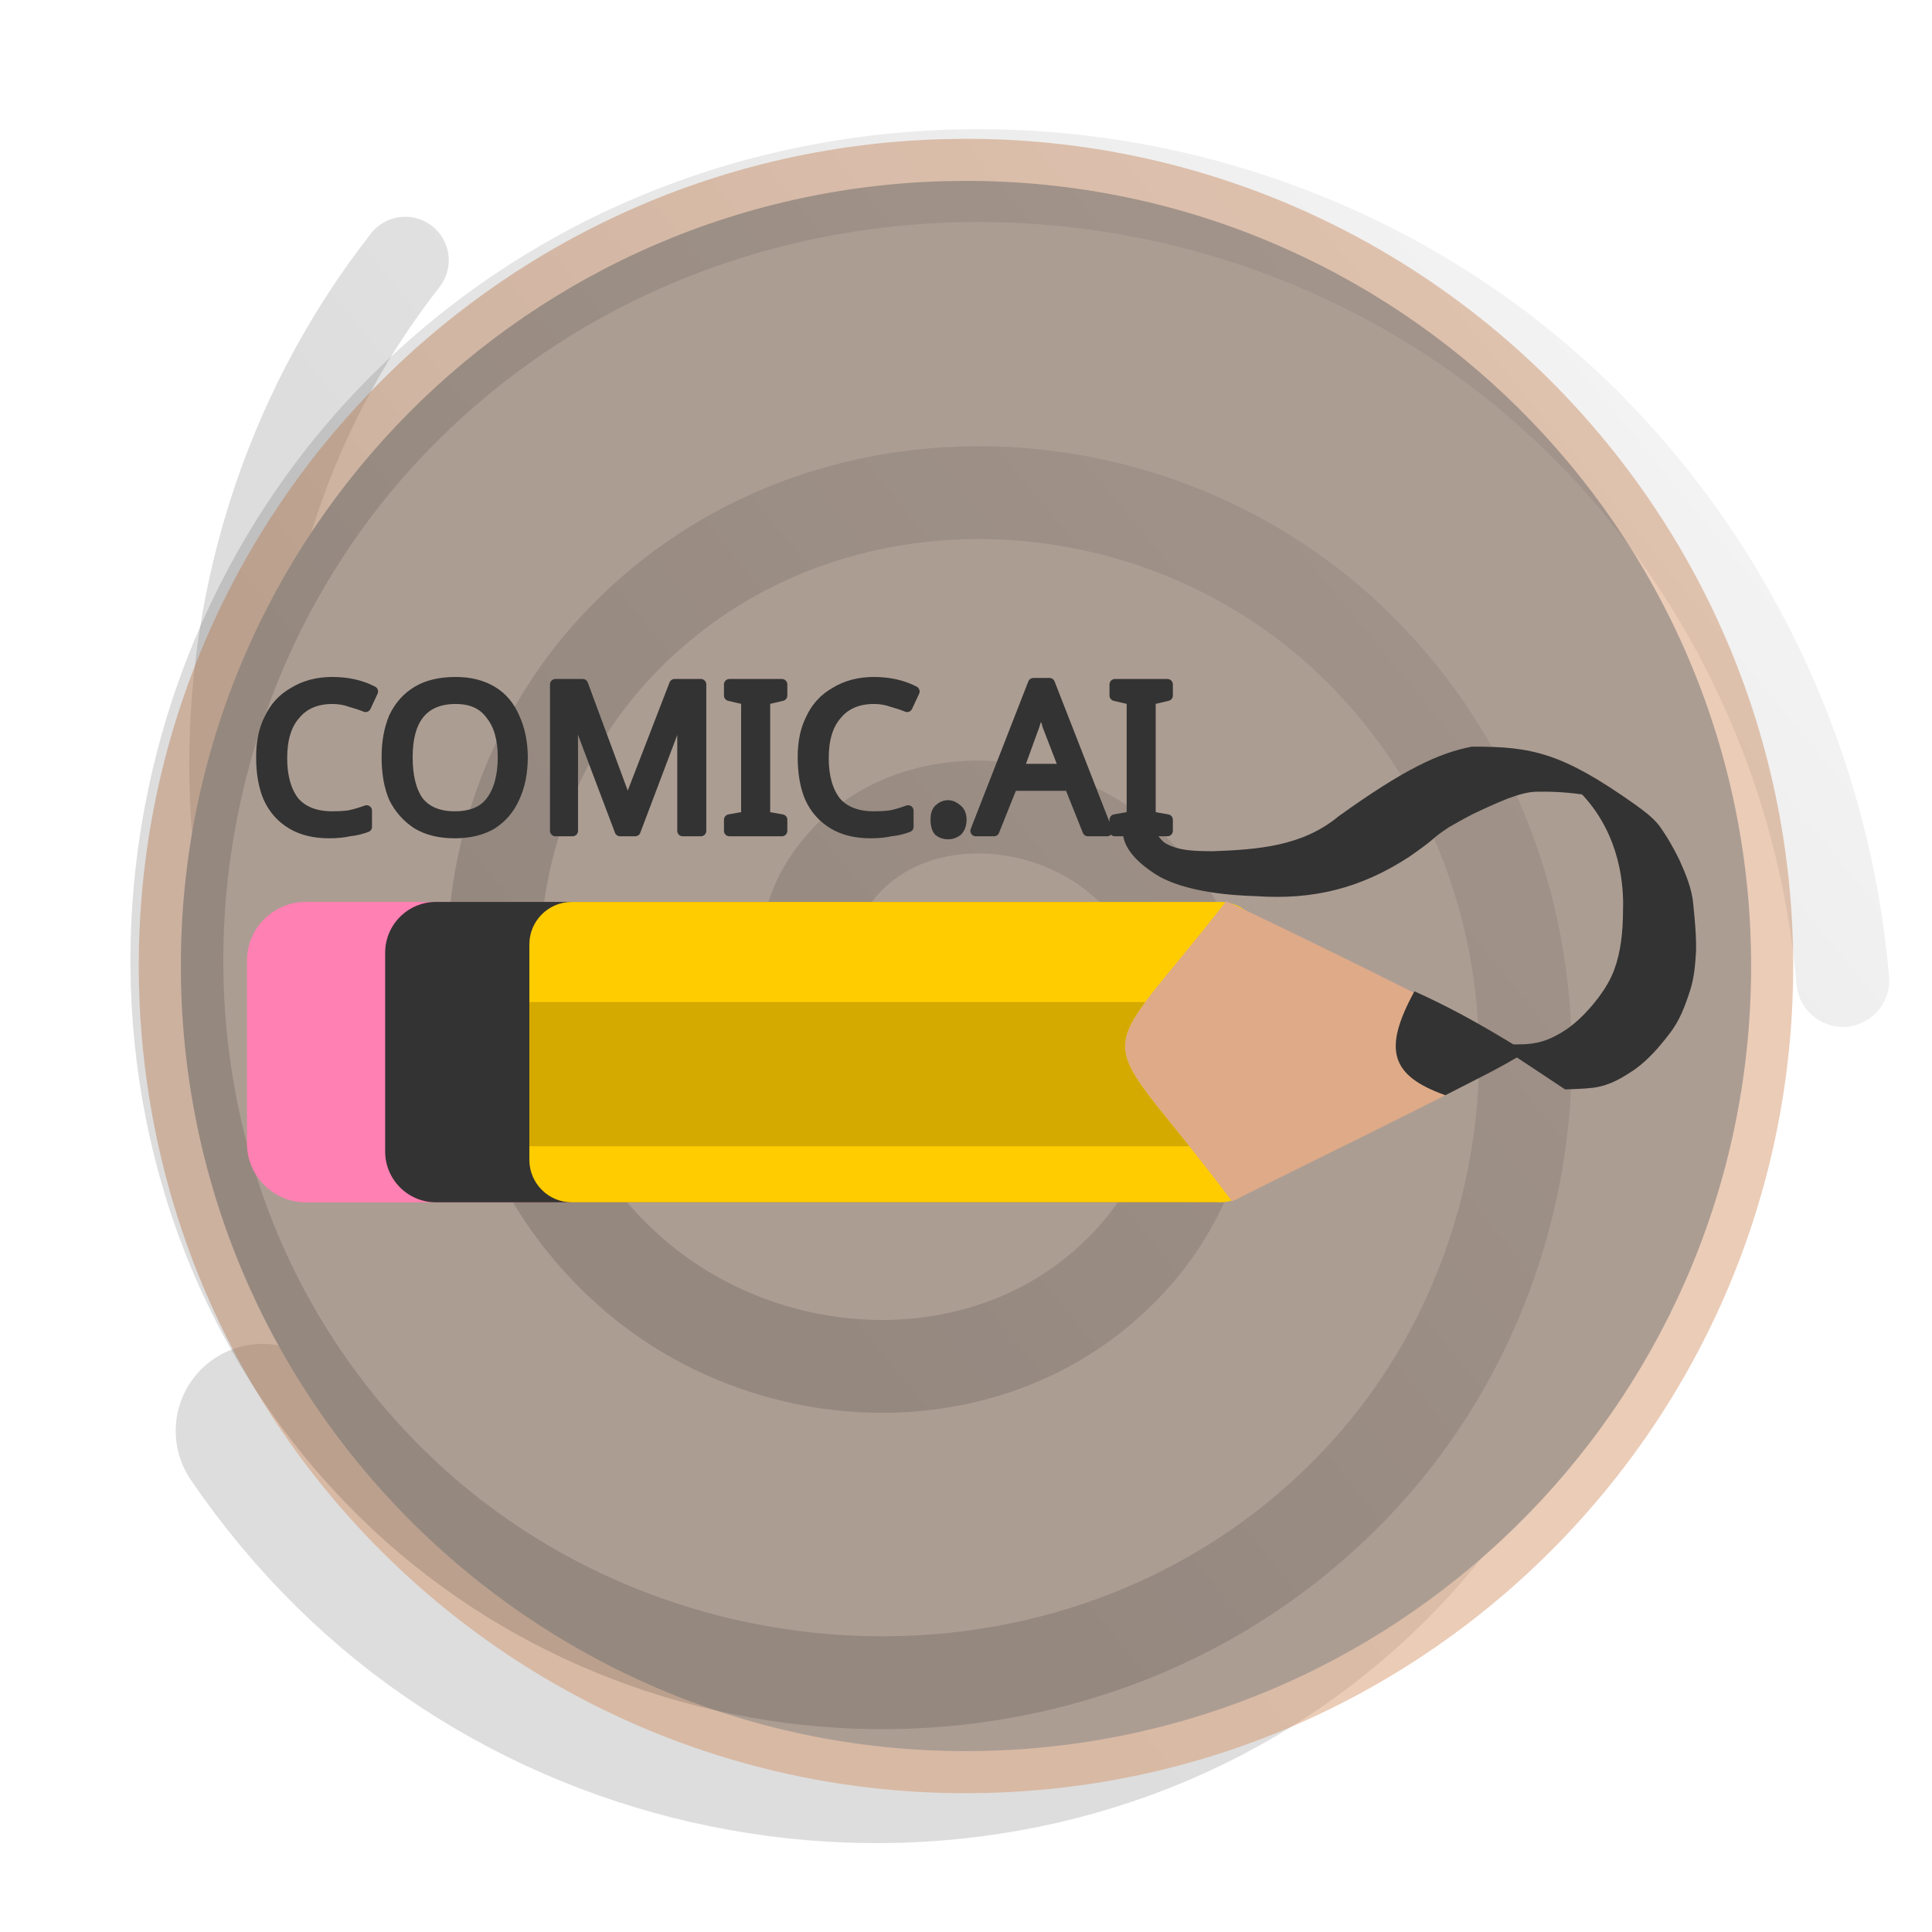
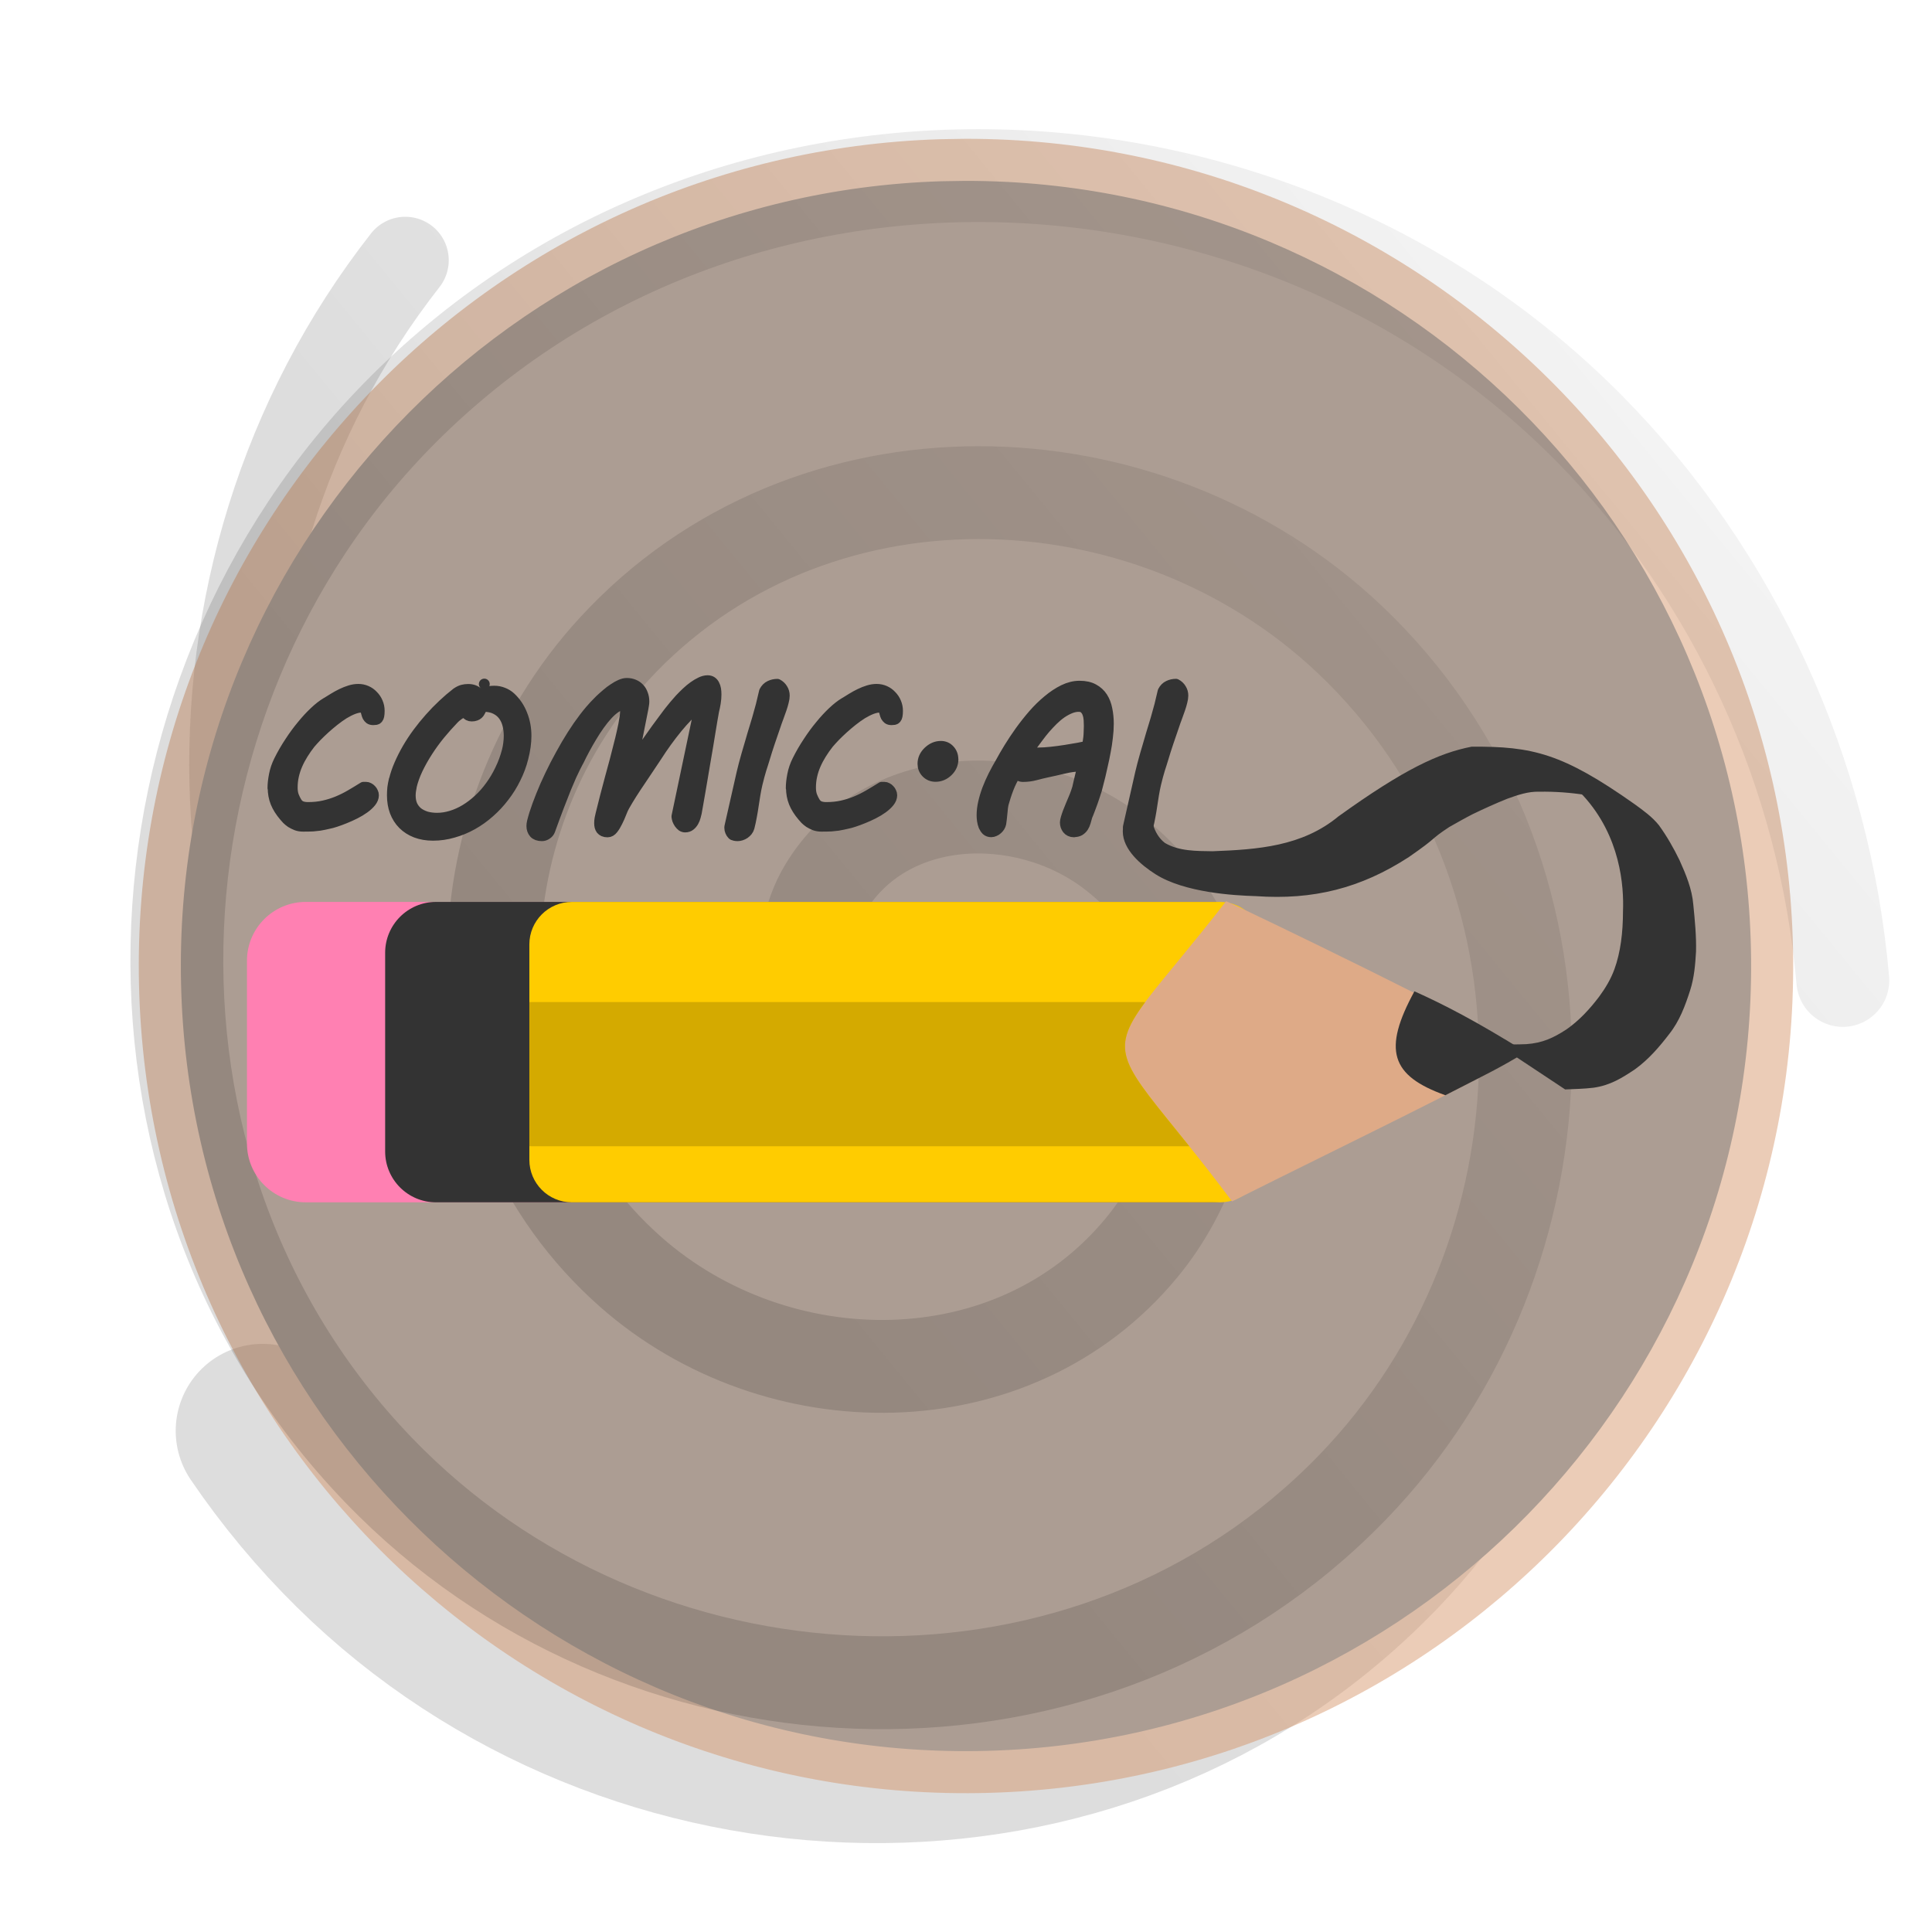
<svg xmlns="http://www.w3.org/2000/svg" xmlns:xlink="http://www.w3.org/1999/xlink" width="88.849mm" height="88.849mm" viewBox="0 0 88.849 88.849" version="1.1" id="svg1">
  <defs id="defs1">
    <linearGradient id="linearGradient9">
      <stop style="stop-color:#000000;stop-opacity:1;" offset="0" id="stop9" />
      <stop style="stop-color:#000000;stop-opacity:0;" offset="1" id="stop10" />
    </linearGradient>
    <linearGradient xlink:href="#linearGradient9" id="linearGradient10" x1="21.332" y1="41.229" x2="99.501" y2="-22.808" gradientUnits="userSpaceOnUse" />
    <linearGradient xlink:href="#linearGradient9" id="linearGradient11" gradientUnits="userSpaceOnUse" x1="21.332" y1="41.229" x2="99.501" y2="-22.808" />
    <linearGradient xlink:href="#linearGradient9" id="linearGradient13" gradientUnits="userSpaceOnUse" x1="21.332" y1="41.229" x2="99.501" y2="-22.808" />
  </defs>
  <g id="layer1" transform="translate(-52.10693,-90.97733)">
    <path style="display:none;opacity:0.446;fill:#d38d5f;fill-opacity:1;stroke:#000000;stroke-width:0;stroke-linecap:round;stroke-linejoin:round" id="path12" d="M 96.499,90.977 A 44.424,44.424 0 0 1 140.954,135.032 44.424,44.424 0 0 1 97.239,179.82 44.424,44.424 0 0 1 52.119,136.447 44.424,44.424 0 0 1 95.148,90.999" />
    <path style="display:inline;opacity:0.136;mix-blend-mode:multiply;fill:none;fill-rule:evenodd;stroke:url(#linearGradient13);stroke-width:4.433;stroke-linecap:round;stroke-dasharray:none;stroke-opacity:1" id="path13" d="m 18.975,14.461 c 1.709,1.94 -1.772,3.26 -3.224,2.84 C 11.815,16.162 11.497,11.009 13.295,8.014 16.51,2.655 23.989,2.477 28.646,5.941 35.481,11.024 35.508,21.099 30.335,27.357 23.44,35.697 10.692,35.562 2.855,28.662 -7.006,19.979 -6.703,4.522 1.934,-4.882 12.395,-16.271 30.575,-15.798 41.542,-5.419 54.465,6.812 53.82,27.728 41.695,40.252 27.696,54.712 4.04,53.895 -10.04,40.022 -24.629,25.648 -25.309,1.99 -12.833,-13.931" transform="matrix(0.9022486,0,0,0.9022486,82.32289,115.5149)" />
    <path style="display:inline;opacity:0.136;mix-blend-mode:multiply;fill:none;fill-rule:evenodd;stroke:url(#linearGradient11);stroke-width:8.867;stroke-linecap:round;stroke-dasharray:none;stroke-opacity:1" id="path11" d="m 18.975,14.461 c 1.709,1.94 -1.772,3.26 -3.224,2.84 C 11.815,16.162 11.497,11.009 13.295,8.014 16.51,2.655 23.989,2.477 28.646,5.941 35.481,11.024 35.508,21.099 30.335,27.357 23.44,35.697 10.692,35.562 2.855,28.662 -7.006,19.979 -6.703,4.522 1.934,-4.882 12.395,-16.272 30.575,-15.798 41.542,-5.419 54.465,6.812 53.82,27.728 41.695,40.252 27.696,54.712 4.04,53.895 -10.04,40.022 -11.847,38.242 -13.477,36.283 -14.903,34.185" transform="matrix(0.9022486,0,0,0.9022486,77.63342,125.9359)" />
    <path style="opacity:0.446;fill:#d38d5f;fill-opacity:1;stroke:#000000;stroke-width:0;stroke-linecap:round;stroke-linejoin:round" id="path10" d="M 96.504,97.36 A 38.041,38.041 0 0 1 134.571,135.085 38.041,38.041 0 0 1 97.137,173.438 38.041,38.041 0 0 1 58.5,136.297 38.041,38.041 0 0 1 95.346,97.379" />
    <path style="fill:#ac9d93;fill-opacity:1;stroke:#000000;stroke-width:0;stroke-linecap:round;stroke-linejoin:round" id="path1" d="M 96.505,99.295 A 36.107,36.107 0 0 1 132.637,135.101 36.107,36.107 0 0 1 97.107,171.504 36.107,36.107 0 0 1 60.434,136.252 36.107,36.107 0 0 1 95.407,99.312" />
    <path style="display:inline;opacity:0.136;mix-blend-mode:multiply;fill:none;fill-rule:evenodd;stroke:url(#linearGradient10);stroke-width:5;stroke-linecap:round;stroke-dasharray:none;stroke-opacity:1" id="path8" d="m 18.975,14.461 c 1.709,1.94 -1.772,3.26 -3.224,2.84 C 11.815,16.162 11.497,11.009 13.295,8.014 16.51,2.655 23.989,2.477 28.646,5.941 35.481,11.024 35.508,21.099 30.335,27.357 23.44,35.697 10.692,35.562 2.855,28.662 -7.006,19.978 -6.703,4.522 1.934,-4.882 12.395,-16.271 30.575,-15.798 41.542,-5.419 54.465,6.812 53.82,27.728 41.695,40.252 27.696,54.712 4.04,53.895 -10.04,40.022 -26.039,24.258 -25.049,-2.143 -9.426,-17.777 8.101,-35.317 37.25,-34.153 54.437,-16.779 62.299,-8.832 67.14,1.825 68.103,12.951" transform="matrix(0.8541095,0,0,0.8541095,78.68746,125.0039)" />
  </g>
  <g id="g1" transform="translate(5.738128,5.738129)">
    <rect style="fill:#ff80b2;fill-opacity:1;stroke:#000000;stroke-width:0;stroke-linecap:round;stroke-linejoin:round" id="rect2" width="46.7" height="13.816" x="63.464" y="132.454" rx="2.708" transform="translate(-57.84506,-96.71546)" />
    <rect style="fill:#333333;fill-opacity:1;stroke:#000000;stroke-width:0;stroke-linecap:round;stroke-linejoin:round" id="rect1" width="40.344" height="13.816" x="11.974" y="35.739" rx="2.34" />
    <rect style="fill:#ffcc00;fill-opacity:1;stroke:#000000;stroke-width:0;stroke-linecap:round;stroke-linejoin:round;stroke-dasharray:none" id="rect8" width="33.712" height="13.816" x="18.606" y="35.739" rx="1.955" />
    <path id="path4" style="fill:#deaa87;stroke:#000000;stroke-width:0;stroke-linecap:round;stroke-linejoin:round" d="m 64.431,42.647 c -2.544,1.5 -8.14,4.177 -13.509,6.865 -6.428,-8.589 -6.623,-5.631 -0.272,-13.806 1.363,0.615 11.444,5.487 13.781,6.941 z" />
    <path id="path5" style="fill:#333333;stroke:#000000;stroke-width:0;stroke-linecap:round;stroke-linejoin:round" d="m 64.431,42.647 c -1.255,0.763 -1.876,1.045 -3.699,1.983 -2.513,-0.898 -2.893,-2.084 -1.423,-4.78 1.363,0.615 2.785,1.342 5.123,2.796 z" />
-     <text xml:space="preserve" style="font-style:normal;font-variant:normal;font-weight:normal;font-stretch:normal;font-size:3.175px;font-family:'MV Boli';-inkscape-font-specification:'MV Boli, Normal';font-variant-ligatures:normal;font-variant-caps:normal;font-variant-numeric:normal;font-variant-east-asian:normal;text-align:start;writing-mode:lr-tb;direction:ltr;text-anchor:start;white-space:pre;inline-size:24.757;display:inline;fill:#333333;fill-opacity:1;stroke:#333333;stroke-width:0.168;stroke-linecap:round;stroke-linejoin:round;stroke-dasharray:none" x="19.159" y="20.08" id="text5" transform="matrix(2.972393,0,0,2.972393,-51.21877,-27.22052)">
-       <tspan x="19.159" y="20.08" id="tspan1">COMIC.AI</tspan>
-     </text>
+     <path d="m 19.524,19.42 q 0,-0.09 0.022,-0.203 0.022,-0.115 0.076,-0.222 0.074,-0.149 0.166,-0.287 0.091,-0.14 0.188,-0.256 0.096,-0.118 0.192,-0.208 0.096,-0.091 0.183,-0.143 l -0.002,0.002 q 0.054,-0.034 0.115,-0.071 0.06,-0.037 0.124,-0.068 0.064,-0.031 0.129,-0.051 0.065,-0.02 0.129,-0.02 0.065,0 0.124,0.026 0.059,0.026 0.102,0.073 0.045,0.045 0.07,0.105 0.026,0.06 0.026,0.129 0,0.048 -0.006,0.076 -0.005,0.026 -0.017,0.04 -0.011,0.014 -0.029,0.017 -0.017,0.003 -0.04,0.003 -0.034,0 -0.054,-0.014 -0.019,-0.015 -0.031,-0.036 -0.011,-0.022 -0.017,-0.047 -0.006,-0.026 -0.015,-0.047 -0.008,-0.022 -0.022,-0.036 -0.012,-0.015 -0.036,-0.015 -0.062,0 -0.135,0.028 -0.071,0.028 -0.147,0.074 -0.074,0.047 -0.15,0.107 -0.074,0.059 -0.143,0.121 -0.068,0.062 -0.127,0.122 -0.057,0.06 -0.099,0.109 -0.062,0.079 -0.113,0.161 -0.051,0.081 -0.088,0.166 -0.037,0.084 -0.057,0.174 -0.02,0.088 -0.02,0.184 0,0.074 0.02,0.13 0.022,0.056 0.047,0.096 0.029,0.047 0.073,0.065 0.043,0.017 0.104,0.017 0.132,0 0.243,-0.025 0.112,-0.025 0.214,-0.067 0.102,-0.042 0.2,-0.099 0.098,-0.057 0.202,-0.122 h 0.04 q 0.02,0 0.04,0.011 0.022,0.011 0.037,0.028 0.017,0.017 0.026,0.039 0.011,0.022 0.011,0.045 0,0.051 -0.04,0.102 -0.04,0.05 -0.104,0.096 -0.062,0.045 -0.141,0.085 -0.079,0.04 -0.157,0.071 -0.076,0.031 -0.143,0.053 -0.067,0.022 -0.107,0.029 -0.034,0.008 -0.067,0.015 -0.031,0.006 -0.074,0.014 -0.043,0.006 -0.104,0.011 -0.06,0.003 -0.152,0.003 -0.056,0 -0.102,-0.017 -0.047,-0.019 -0.084,-0.042 -0.036,-0.025 -0.062,-0.051 -0.025,-0.026 -0.04,-0.045 -0.091,-0.107 -0.133,-0.211 -0.042,-0.104 -0.042,-0.228 z m 1.879,-0.129 q 0.028,-0.116 0.081,-0.237 0.053,-0.122 0.124,-0.245 0.071,-0.122 0.158,-0.24 0.088,-0.119 0.186,-0.229 0.099,-0.112 0.203,-0.209 0.105,-0.099 0.211,-0.181 0.05,-0.034 0.091,-0.045 0.042,-0.011 0.088,-0.011 0.05,0 0.088,0.015 0.039,0.014 0.078,0.053 0.012,0.014 0.026,0.025 0.014,0.011 0.026,0.011 0.003,0 0.008,-0.006 0.005,-0.008 0.009,-0.017 0.006,-0.009 0.014,-0.019 0.008,-0.011 0.019,-0.015 0.026,-0.012 0.062,-0.015 0.037,-0.005 0.074,-0.005 0.07,0 0.135,0.026 0.065,0.025 0.115,0.071 0.118,0.11 0.178,0.264 0.062,0.153 0.062,0.33 0,0.158 -0.047,0.341 -0.04,0.161 -0.116,0.313 -0.074,0.152 -0.177,0.285 -0.101,0.133 -0.226,0.243 -0.124,0.11 -0.265,0.189 -0.141,0.079 -0.295,0.122 -0.153,0.045 -0.312,0.045 -0.147,0 -0.265,-0.045 -0.116,-0.045 -0.198,-0.127 -0.081,-0.082 -0.124,-0.195 -0.042,-0.113 -0.042,-0.251 0,-0.059 0.006,-0.118 0.008,-0.06 0.023,-0.122 z m 0.262,0.104 q -0.017,0.078 -0.017,0.14 0,0.087 0.029,0.153 0.031,0.065 0.085,0.11 0.056,0.043 0.132,0.067 0.078,0.022 0.169,0.022 0.109,0 0.22,-0.034 0.113,-0.034 0.22,-0.099 0.107,-0.065 0.206,-0.157 0.099,-0.091 0.183,-0.208 0.085,-0.116 0.15,-0.253 0.067,-0.136 0.107,-0.29 0.015,-0.056 0.022,-0.116 0.008,-0.06 0.008,-0.116 0,-0.09 -0.02,-0.172 -0.02,-0.082 -0.067,-0.146 -0.047,-0.064 -0.122,-0.101 -0.076,-0.039 -0.186,-0.039 -0.015,0 -0.025,0.014 -0.008,0.012 -0.017,0.033 -0.008,0.017 -0.019,0.036 -0.009,0.019 -0.026,0.034 -0.015,0.014 -0.04,0.023 -0.023,0.009 -0.059,0.009 -0.026,0 -0.047,-0.011 -0.02,-0.012 -0.04,-0.033 -0.009,-0.009 -0.015,-0.014 -0.006,-0.006 -0.014,-0.006 -0.014,0 -0.037,0.012 -0.022,0.012 -0.047,0.029 -0.023,0.017 -0.047,0.036 -0.022,0.019 -0.034,0.033 -0.105,0.109 -0.211,0.237 -0.104,0.127 -0.192,0.264 -0.088,0.136 -0.155,0.276 -0.065,0.138 -0.095,0.267 z m 1.129,-1.584 z m 0.744,2.133 q 0.029,-0.118 0.082,-0.262 0.053,-0.144 0.121,-0.301 0.07,-0.157 0.152,-0.318 0.084,-0.161 0.172,-0.313 0.09,-0.153 0.183,-0.288 0.095,-0.136 0.186,-0.243 0.026,-0.029 0.065,-0.073 0.04,-0.043 0.088,-0.09 0.05,-0.047 0.102,-0.091 0.054,-0.047 0.109,-0.082 0.054,-0.037 0.105,-0.059 0.051,-0.023 0.095,-0.023 0.059,0 0.107,0.02 0.05,0.02 0.084,0.057 0.036,0.037 0.054,0.09 0.02,0.051 0.02,0.113 0,0.026 -0.005,0.053 -0.003,0.026 -0.009,0.054 l -0.172,0.865 q 0.023,-0.036 0.065,-0.096 0.042,-0.062 0.095,-0.136 0.053,-0.076 0.11,-0.157 0.057,-0.082 0.112,-0.158 0.056,-0.076 0.102,-0.138 0.047,-0.064 0.076,-0.102 l 0.028,-0.036 q 0.028,-0.036 0.068,-0.084 0.04,-0.048 0.088,-0.101 0.05,-0.053 0.104,-0.104 0.054,-0.051 0.11,-0.091 0.056,-0.04 0.11,-0.065 0.054,-0.026 0.104,-0.026 0.037,0 0.062,0.017 0.025,0.017 0.04,0.047 0.015,0.028 0.022,0.067 0.006,0.039 0.006,0.081 0,0.065 -0.011,0.132 -0.011,0.067 -0.025,0.121 -0.008,0.043 -0.022,0.124 -0.012,0.081 -0.031,0.186 -0.017,0.104 -0.037,0.226 -0.02,0.121 -0.042,0.246 -0.02,0.126 -0.042,0.248 -0.02,0.122 -0.039,0.229 -0.017,0.105 -0.033,0.189 -0.014,0.084 -0.023,0.13 -0.005,0.022 -0.015,0.059 -0.009,0.037 -0.029,0.073 -0.019,0.036 -0.051,0.062 -0.031,0.026 -0.078,0.026 -0.025,0 -0.048,-0.015 -0.022,-0.017 -0.04,-0.042 -0.017,-0.025 -0.028,-0.053 -0.009,-0.029 -0.011,-0.053 l 0.322,-1.532 q 0.005,-0.022 0.008,-0.039 0.003,-0.017 0.003,-0.033 0,-0.017 -0.005,-0.031 -0.003,-0.014 -0.006,-0.026 -0.005,-0.014 -0.009,-0.025 -0.07,0.053 -0.15,0.135 -0.079,0.081 -0.161,0.181 -0.081,0.099 -0.163,0.212 -0.081,0.112 -0.153,0.225 -0.057,0.088 -0.124,0.186 -0.065,0.098 -0.132,0.197 -0.067,0.098 -0.13,0.197 -0.062,0.098 -0.113,0.188 -0.025,0.043 -0.051,0.112 -0.026,0.068 -0.059,0.133 -0.031,0.065 -0.068,0.112 -0.036,0.047 -0.082,0.047 -0.036,0 -0.06,-0.011 -0.023,-0.011 -0.037,-0.028 -0.014,-0.019 -0.02,-0.042 -0.006,-0.025 -0.006,-0.053 0,-0.036 0.006,-0.071 0.008,-0.036 0.015,-0.068 0.033,-0.136 0.068,-0.271 0.036,-0.135 0.073,-0.276 0.039,-0.141 0.079,-0.291 0.04,-0.152 0.082,-0.322 0.011,-0.048 0.025,-0.107 0.014,-0.06 0.026,-0.121 0.012,-0.062 0.02,-0.119 0.008,-0.057 0.008,-0.102 0,-0.04 -0.006,-0.064 -0.006,-0.025 -0.023,-0.025 -0.057,0 -0.121,0.043 -0.064,0.042 -0.129,0.112 -0.065,0.07 -0.129,0.16 -0.064,0.09 -0.121,0.186 -0.057,0.095 -0.107,0.188 -0.05,0.093 -0.085,0.167 -0.008,0.015 -0.023,0.043 -0.014,0.026 -0.039,0.076 -0.023,0.048 -0.059,0.124 -0.034,0.076 -0.082,0.192 -0.047,0.116 -0.109,0.278 -0.062,0.161 -0.14,0.378 -0.014,0.037 -0.05,0.06 -0.034,0.023 -0.071,0.023 -0.081,0 -0.119,-0.043 -0.037,-0.043 -0.037,-0.107 0,-0.028 0.008,-0.062 z m 3.242,-0.753 q 0.014,-0.06 0.033,-0.133 0.02,-0.074 0.042,-0.153 0.023,-0.079 0.047,-0.16 0.023,-0.081 0.045,-0.155 0.023,-0.074 0.042,-0.138 0.019,-0.065 0.033,-0.11 0.029,-0.101 0.056,-0.202 0.026,-0.102 0.051,-0.214 0.031,-0.06 0.084,-0.085 0.053,-0.026 0.115,-0.026 0.05,0.026 0.078,0.073 0.029,0.045 0.029,0.102 0,0.04 -0.014,0.093 -0.012,0.051 -0.033,0.112 -0.02,0.059 -0.045,0.126 -0.025,0.065 -0.048,0.135 -0.043,0.127 -0.087,0.254 -0.043,0.127 -0.085,0.268 -0.011,0.037 -0.023,0.074 -0.012,0.037 -0.026,0.081 -0.012,0.043 -0.028,0.098 -0.015,0.053 -0.031,0.122 -0.019,0.082 -0.033,0.166 -0.014,0.082 -0.026,0.166 -0.012,0.084 -0.028,0.169 -0.015,0.085 -0.037,0.172 -0.008,0.031 -0.028,0.056 -0.019,0.023 -0.043,0.04 -0.025,0.017 -0.053,0.026 -0.028,0.009 -0.053,0.009 -0.025,0 -0.048,-0.005 -0.022,-0.003 -0.034,-0.017 -0.019,-0.02 -0.029,-0.045 -0.011,-0.025 -0.011,-0.053 0,-0.008 0,-0.014 0.002,-0.008 0.003,-0.015 z m 0.763,0.229 q 0,-0.09 0.022,-0.203 0.022,-0.115 0.076,-0.222 0.074,-0.149 0.166,-0.287 0.091,-0.14 0.188,-0.256 0.096,-0.118 0.192,-0.208 0.096,-0.091 0.183,-0.143 l -0.002,0.002 q 0.054,-0.034 0.115,-0.071 0.06,-0.037 0.124,-0.068 0.064,-0.031 0.129,-0.051 0.065,-0.02 0.129,-0.02 0.065,0 0.124,0.026 0.059,0.026 0.102,0.073 0.045,0.045 0.07,0.105 0.026,0.06 0.026,0.129 0,0.048 -0.006,0.076 -0.005,0.026 -0.017,0.04 -0.011,0.014 -0.029,0.017 -0.017,0.003 -0.04,0.003 -0.034,0 -0.054,-0.014 -0.019,-0.015 -0.031,-0.036 -0.011,-0.022 -0.017,-0.047 -0.006,-0.026 -0.015,-0.047 -0.008,-0.022 -0.022,-0.036 -0.012,-0.015 -0.036,-0.015 -0.062,0 -0.135,0.028 -0.071,0.028 -0.147,0.074 -0.074,0.047 -0.15,0.107 -0.074,0.059 -0.143,0.121 -0.068,0.062 -0.127,0.122 -0.057,0.06 -0.099,0.109 -0.062,0.079 -0.113,0.161 -0.051,0.081 -0.088,0.166 -0.037,0.084 -0.057,0.174 -0.02,0.088 -0.02,0.184 0,0.074 0.02,0.13 0.022,0.056 0.047,0.096 0.029,0.047 0.073,0.065 0.043,0.017 0.104,0.017 0.132,0 0.243,-0.025 0.112,-0.025 0.214,-0.067 0.102,-0.042 0.2,-0.099 0.098,-0.057 0.202,-0.122 h 0.04 q 0.02,0 0.04,0.011 0.022,0.011 0.037,0.028 0.017,0.017 0.026,0.039 0.011,0.022 0.011,0.045 0,0.051 -0.04,0.102 -0.04,0.05 -0.104,0.096 -0.062,0.045 -0.141,0.085 -0.079,0.04 -0.157,0.071 -0.076,0.031 -0.143,0.053 -0.067,0.022 -0.107,0.029 -0.034,0.008 -0.067,0.015 -0.031,0.006 -0.074,0.014 -0.043,0.006 -0.104,0.011 -0.06,0.003 -0.152,0.003 -0.056,0 -0.102,-0.017 -0.047,-0.019 -0.084,-0.042 -0.036,-0.025 -0.062,-0.051 -0.025,-0.026 -0.04,-0.045 -0.091,-0.107 -0.133,-0.211 -0.042,-0.104 -0.042,-0.228 z m 2.502,-0.445 q 0,0.107 -0.082,0.186 -0.082,0.078 -0.188,0.078 -0.081,0 -0.138,-0.056 -0.056,-0.057 -0.056,-0.138 0,-0.107 0.085,-0.188 0.087,-0.082 0.191,-0.082 0.081,0 0.133,0.057 0.054,0.057 0.054,0.143 z m 1.871,1.122 q -0.033,0 -0.057,-0.012 -0.025,-0.012 -0.042,-0.033 -0.015,-0.02 -0.025,-0.047 -0.008,-0.026 -0.008,-0.053 0,-0.023 0.012,-0.064 0.012,-0.042 0.031,-0.093 0.02,-0.051 0.043,-0.107 0.023,-0.056 0.045,-0.107 0.022,-0.051 0.037,-0.095 0.015,-0.043 0.022,-0.068 0.006,-0.028 0.015,-0.067 0.009,-0.039 0.02,-0.084 0.012,-0.047 0.023,-0.096 0.012,-0.051 0.025,-0.102 -0.022,0.005 -0.054,0.009 -0.031,0.003 -0.067,0.006 -0.051,0.005 -0.101,0.014 -0.05,0.009 -0.102,0.022 -0.051,0.011 -0.107,0.025 -0.056,0.012 -0.119,0.026 -0.093,0.02 -0.186,0.045 -0.093,0.025 -0.194,0.025 -0.031,0 -0.057,-0.015 -0.026,-0.017 -0.059,-0.025 -0.031,0.05 -0.059,0.107 -0.028,0.056 -0.051,0.116 -0.023,0.059 -0.042,0.118 -0.019,0.057 -0.033,0.109 -0.008,0.028 -0.014,0.073 -0.005,0.043 -0.009,0.09 -0.005,0.045 -0.009,0.087 -0.005,0.042 -0.009,0.067 -0.005,0.023 -0.019,0.047 -0.014,0.022 -0.034,0.04 -0.02,0.019 -0.045,0.029 -0.025,0.012 -0.05,0.012 -0.043,0 -0.071,-0.025 -0.026,-0.026 -0.043,-0.064 -0.015,-0.039 -0.022,-0.084 -0.006,-0.045 -0.006,-0.082 0,-0.095 0.023,-0.195 0.023,-0.102 0.062,-0.206 0.04,-0.105 0.093,-0.211 0.054,-0.107 0.116,-0.212 0.051,-0.095 0.127,-0.219 0.076,-0.124 0.169,-0.254 0.095,-0.132 0.203,-0.257 0.11,-0.126 0.228,-0.223 0.118,-0.099 0.242,-0.16 0.124,-0.06 0.246,-0.06 0.129,0 0.214,0.047 0.087,0.047 0.138,0.126 0.051,0.079 0.071,0.184 0.022,0.105 0.022,0.223 0,0.104 -0.014,0.214 -0.012,0.11 -0.033,0.215 -0.019,0.105 -0.042,0.203 -0.022,0.098 -0.04,0.177 l -0.054,0.211 q -0.003,0.009 -0.012,0.037 -0.008,0.028 -0.022,0.068 -0.012,0.039 -0.029,0.085 -0.015,0.045 -0.033,0.09 -0.015,0.043 -0.031,0.081 -0.014,0.037 -0.025,0.06 l 0.002,-0.002 q -0.011,0.04 -0.023,0.082 -0.012,0.042 -0.034,0.076 -0.022,0.033 -0.056,0.054 -0.034,0.02 -0.088,0.02 z m 0.079,-1.941 q -0.07,0 -0.14,0.029 -0.068,0.028 -0.135,0.074 -0.067,0.047 -0.13,0.109 -0.062,0.062 -0.119,0.127 -0.056,0.065 -0.105,0.132 -0.05,0.065 -0.09,0.121 -0.006,0.009 -0.017,0.025 -0.009,0.014 -0.02,0.033 -0.009,0.017 -0.019,0.037 -0.009,0.019 -0.015,0.034 h 0.16 q 0.087,0 0.198,-0.012 0.112,-0.012 0.22,-0.029 0.11,-0.017 0.202,-0.034 0.091,-0.019 0.138,-0.028 0.006,-0.02 0.011,-0.054 0.006,-0.034 0.011,-0.076 0.005,-0.042 0.006,-0.088 0.003,-0.048 0.003,-0.098 0,-0.04 -0.003,-0.091 -0.003,-0.053 -0.019,-0.099 -0.015,-0.047 -0.048,-0.078 -0.031,-0.033 -0.088,-0.033 z m 0.952,1.034 q 0.014,-0.06 0.033,-0.133 0.02,-0.074 0.042,-0.153 0.023,-0.079 0.047,-0.16 0.023,-0.081 0.045,-0.155 0.023,-0.074 0.042,-0.138 0.019,-0.065 0.033,-0.11 0.029,-0.101 0.056,-0.202 0.026,-0.102 0.051,-0.214 0.031,-0.06 0.084,-0.085 0.053,-0.026 0.115,-0.026 0.05,0.026 0.078,0.073 0.029,0.045 0.029,0.102 0,0.04 -0.014,0.093 -0.012,0.051 -0.033,0.112 -0.02,0.059 -0.045,0.126 -0.025,0.065 -0.048,0.135 -0.043,0.127 -0.087,0.254 -0.043,0.127 -0.085,0.268 -0.011,0.037 -0.023,0.074 -0.012,0.037 -0.026,0.081 -0.012,0.043 -0.028,0.098 -0.015,0.053 -0.031,0.122 -0.019,0.082 -0.033,0.166 -0.014,0.082 -0.026,0.166 -0.012,0.084 -0.028,0.169 -0.015,0.085 -0.037,0.172 -0.008,0.031 -0.028,0.056 -0.019,0.023 -0.043,0.04 -0.025,0.017 -0.053,0.026 -0.028,0.009 -0.053,0.009 -0.025,0 -0.048,-0.005 -0.022,-0.003 -0.034,-0.017 -0.019,-0.02 -0.029,-0.045 -0.011,-0.025 -0.011,-0.053 0,-0.008 0,-0.014 0.002,-0.008 0.003,-0.015 z" id="text5" style="font-size:3.175px;font-family:'MV Boli';-inkscape-font-specification:'MV Boli, Normal';white-space:pre;inline-size:24.757;fill:#333333;stroke:#333333;stroke-width:0.168;stroke-linecap:round;stroke-linejoin:round" transform="matrix(2.972393,0,0,2.972393,-51.21877,-27.22052)" aria-label="COMIC.AI" />
    <path style="fill:#333333;fill-opacity:1;stroke:#000000;stroke-width:0;stroke-linecap:round;stroke-linejoin:round;stroke-dasharray:none" id="path6" d="m 66.24,44.363 c 0.434,-0.019 0.866,-0.026 1.297,-0.078 0.769,-0.106 1.309,-0.443 1.92,-0.852 0.621,-0.451 1.114,-1.023 1.565,-1.613 0.48,-0.601 0.739,-1.308 0.966,-2.014 0.187,-0.579 0.236,-1.182 0.271,-1.782 0.018,-0.721 -0.054,-1.44 -0.125,-2.158 -0.058,-0.716 -0.339,-1.392 -0.636,-2.05 -0.269,-0.553 -0.576,-1.092 -0.941,-1.597 -0.307,-0.388 -0.721,-0.683 -1.127,-0.978 -3.306,-2.335 -4.697,-2.662 -7.495,-2.64 -1.516,0.296 -3.107,1.039 -6.122,3.206 -1.667,1.379 -3.704,1.523 -5.787,1.602 -0.732,-0.011 -1.543,0.003 -2.191,-0.381 -0.269,-0.202 -0.458,-0.525 -0.547,-0.85 -0.146,-0.534 0.022,-1.31 0.064,-1.658 -0.011,-0.457 -1.465,1.166 -1.455,1.987 0.009,0.823 0.81,1.517 1.505,1.959 1.327,0.842 3.589,0.978 4.607,1.007 2.647,0.187 4.837,-0.362 7.046,-1.799 1.405,-0.973 0.903,-0.751 1.857,-1.38 0.36,-0.204 0.72,-0.409 1.09,-0.598 0.519,-0.249 1.043,-0.488 1.581,-0.703 0.47,-0.169 0.956,-0.339 1.471,-0.322 0.714,-0.011 1.424,0.04 2.129,0.15 0.344,0.066 0.682,0.164 1.004,0.295 1.193,0.604 0.502,0.255 -2.965,-1.577 -0.055,-0.029 0.109,0.061 0.162,0.092 0.109,0.065 0.223,0.123 0.33,0.191 0.061,0.039 0.116,0.084 0.175,0.126 0.405,0.285 0.823,0.557 1.176,0.898 1.721,1.873 1.882,4.175 1.835,5.325 -5.01e-4,0.971 -0.112,1.892 -0.396,2.669 -0.163,0.447 -0.411,0.864 -0.699,1.254 -0.425,0.563 -0.909,1.092 -1.507,1.51 -0.6,0.389 -1.096,0.624 -1.843,0.676 -0.458,0.02 -0.916,0.018 -1.373,-0.01 z" />
    <path id="rect3" style="fill:#d4aa00;fill-opacity:1;stroke:#000000;stroke-width:0;stroke-linecap:round;stroke-linejoin:round;stroke-dasharray:none" d="m 18.606,40.344 v 6.632 H 48.954 C 45.895,43.156 45.193,42.682 46.929,40.344 Z" />
  </g>
</svg>
